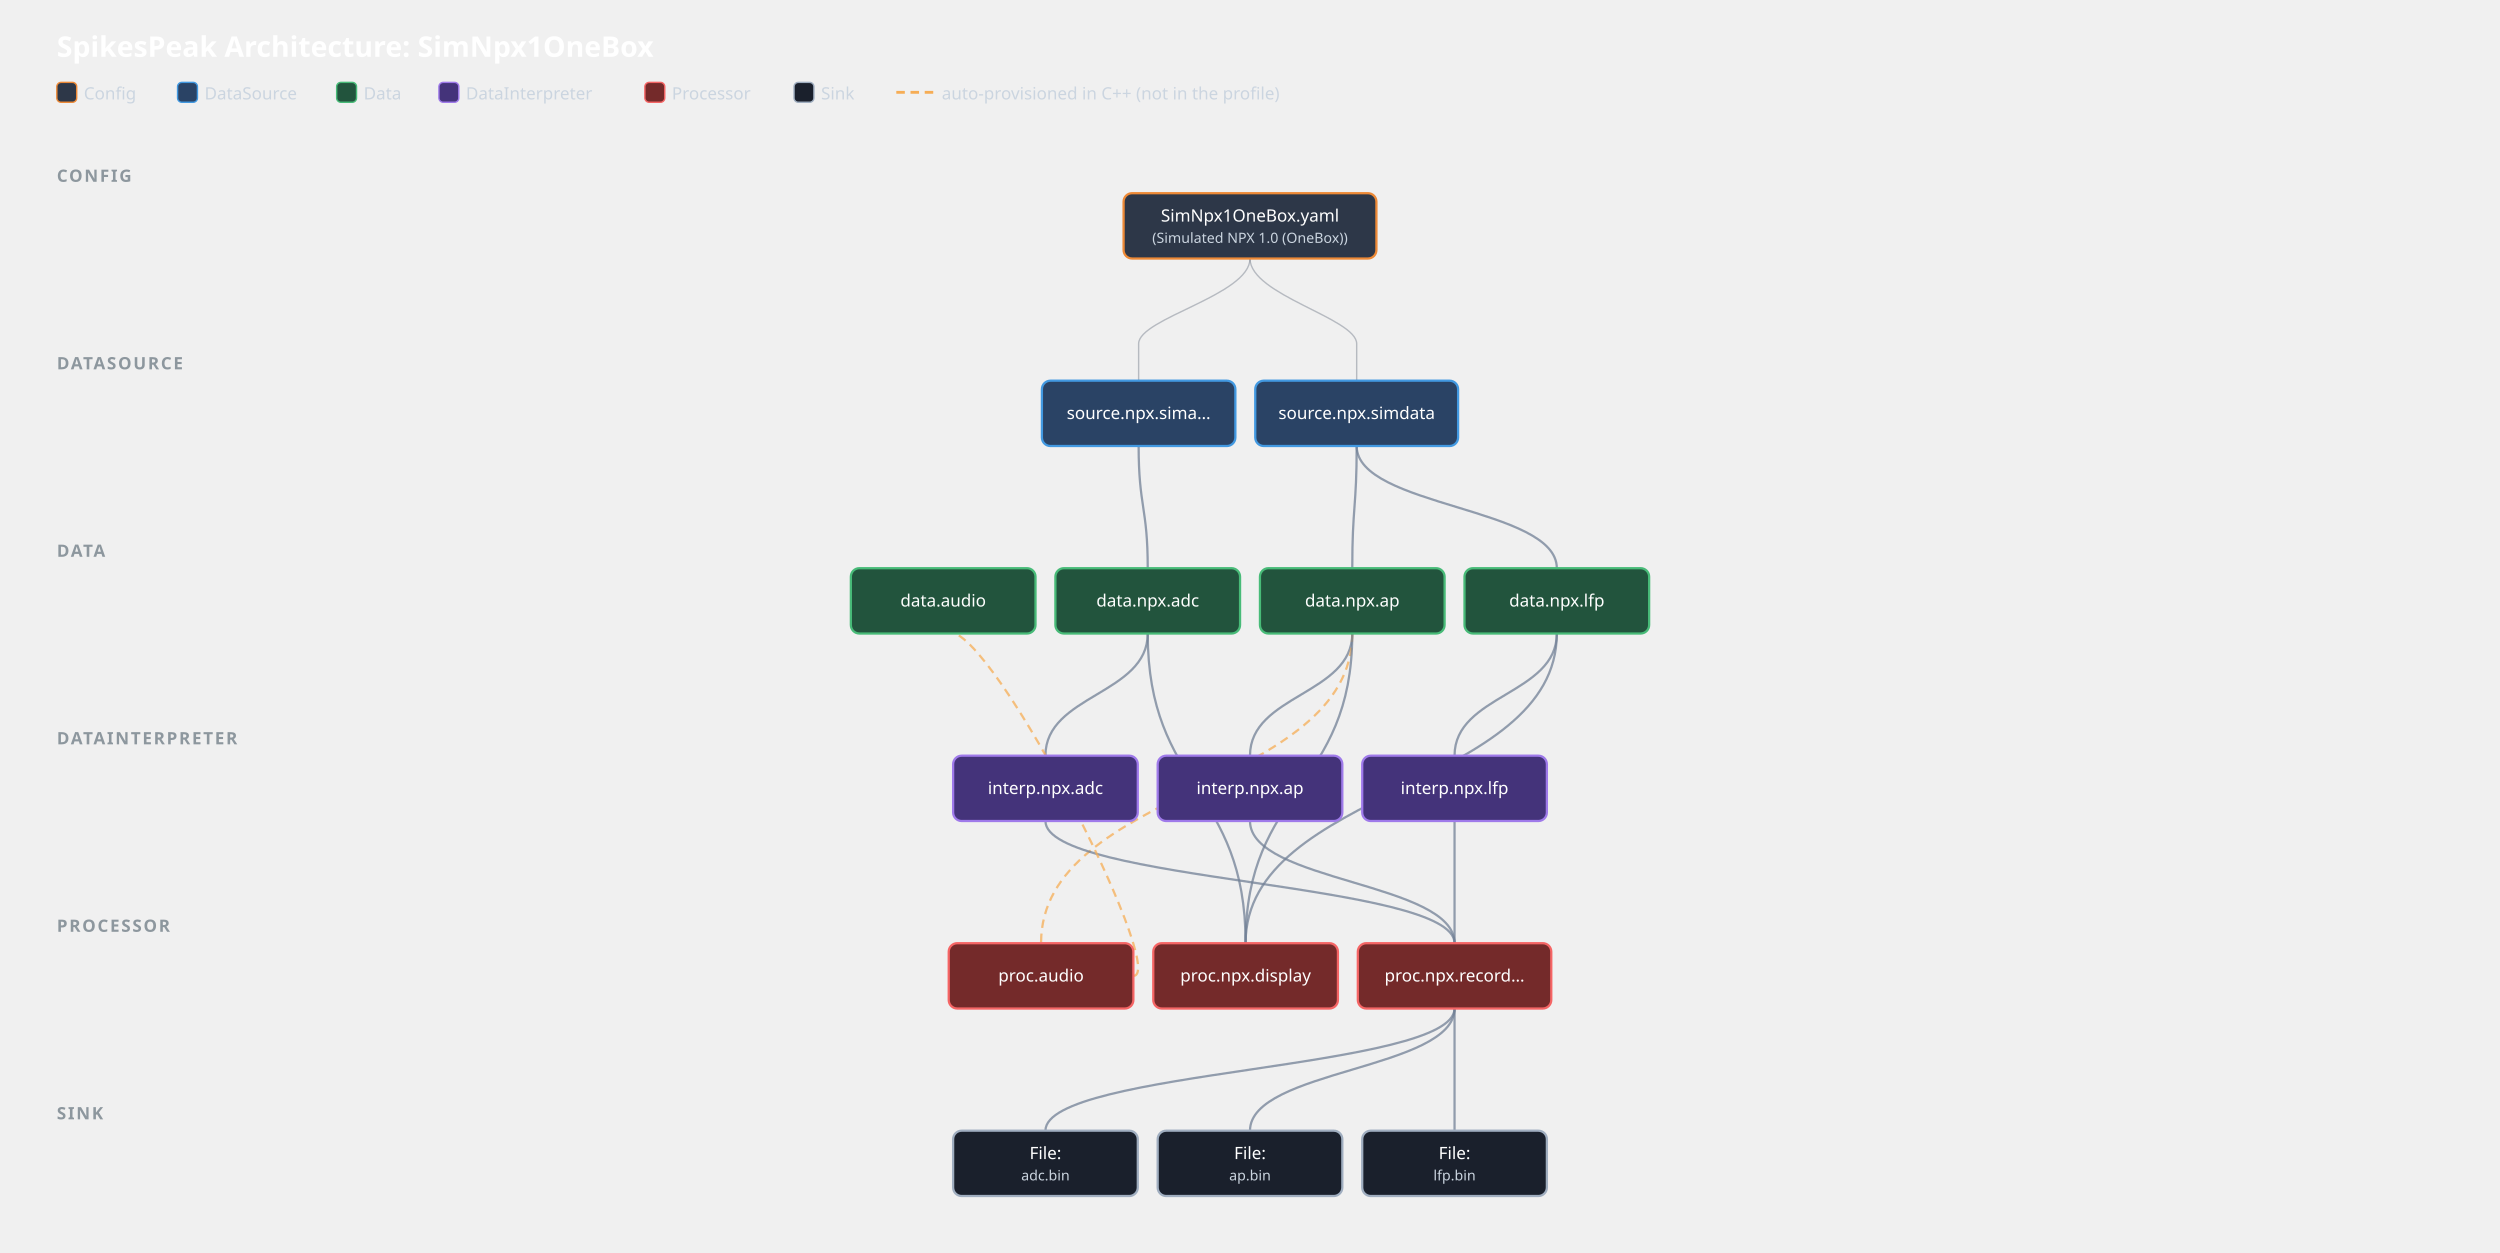
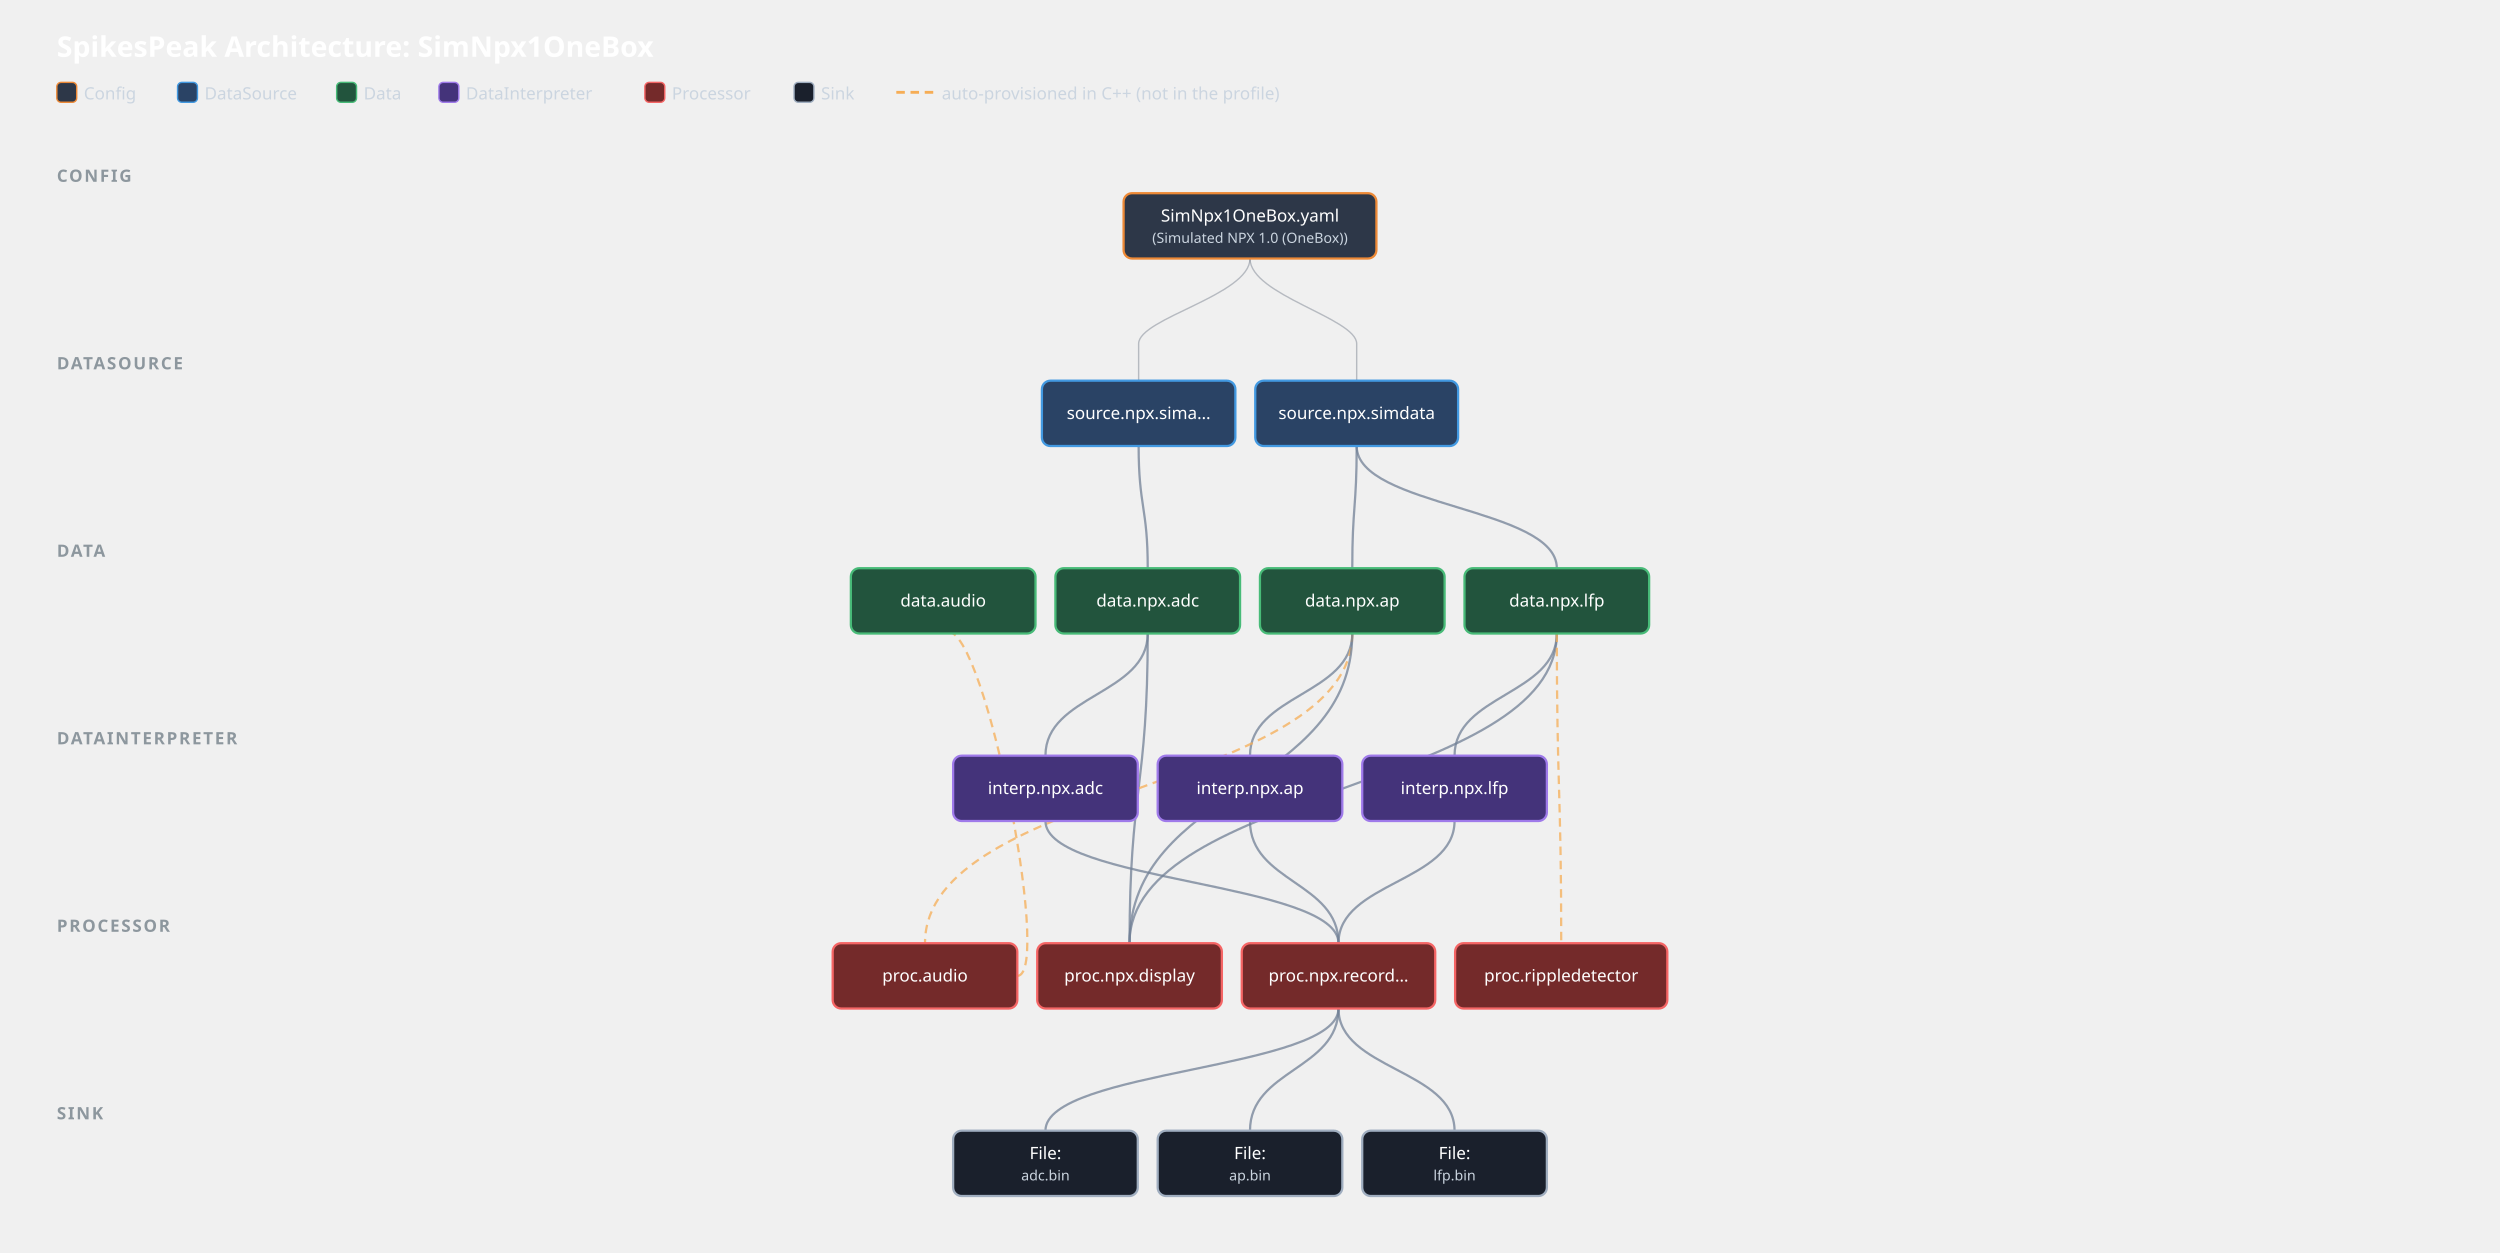
<svg xmlns="http://www.w3.org/2000/svg" width="1760.0" height="882.0" viewBox="0 0 1760.0 882.0" preserveAspectRatio="xMidYMin meet" style="background-color: #1a1a1a; max-width: 100%; height: auto;">
  <text x="40" y="40" fill="#fff" font-family="sans-serif" font-size="20" font-weight="bold">SpikesPeak Architecture: SimNpx1OneBox</text>
  <g id="legend">
    <rect x="40" y="58" width="14" height="14" rx="3" fill="#2d3748" stroke="#ed8936" stroke-width="1" />
    <text x="59" y="70" fill="#cbd5e0" font-family="sans-serif" font-size="12">Config</text>
    <rect x="125" y="58" width="14" height="14" rx="3" fill="#2a4365" stroke="#4299e1" stroke-width="1" />
    <text x="144" y="70" fill="#cbd5e0" font-family="sans-serif" font-size="12">DataSource</text>
    <rect x="237" y="58" width="14" height="14" rx="3" fill="#22543d" stroke="#48bb78" stroke-width="1" />
    <text x="256" y="70" fill="#cbd5e0" font-family="sans-serif" font-size="12">Data</text>
    <rect x="309" y="58" width="14" height="14" rx="3" fill="#44337a" stroke="#9f7aea" stroke-width="1" />
    <text x="328" y="70" fill="#cbd5e0" font-family="sans-serif" font-size="12">DataInterpreter</text>
    <rect x="454" y="58" width="14" height="14" rx="3" fill="#742a2a" stroke="#f56565" stroke-width="1" />
    <text x="473" y="70" fill="#cbd5e0" font-family="sans-serif" font-size="12">Processor</text>
    <rect x="559" y="58" width="14" height="14" rx="3" fill="#1a202c" stroke="#a0aec0" stroke-width="1" />
    <text x="578" y="70" fill="#cbd5e0" font-family="sans-serif" font-size="12">Sink</text>
    <path d="M 631 65 l 26 0" stroke="#f6ad55" stroke-width="2" stroke-dasharray="6 4" />
    <text x="663" y="70" fill="#cbd5e0" font-family="sans-serif" font-size="12">auto-provisioned in C++ (not in the profile)</text>
  </g>
  <g id="edges">
    <path d="M 880.0 182.0 C 880.0 207.8, 801.6 224.0, 801.6 242.0 L 801.6 268.0" fill="none" stroke="#4a5568" stroke-width="1.0" opacity="0.35" />
    <path d="M 880.0 182.0 C 880.0 207.8, 955.1 224.0, 955.1 242.0 L 955.1 268.0" fill="none" stroke="#4a5568" stroke-width="1.0" opacity="0.35" />
    <path d="M 808.0 446.0 C 808.0 489.0, 736.0 489.0, 736.0 532.0" fill="none" stroke="#718096" stroke-width="1.6" opacity="0.75" />
-     <path d="M 808.0 446.0 C 808.0 555.0, 876.9 555.0, 876.9 664.0" fill="none" stroke="#718096" stroke-width="1.6" opacity="0.75" />
+     <path d="M 808.0 446.0 C 808.0 555.0, 795.2 555.0, 795.2 664.0" fill="none" stroke="#718096" stroke-width="1.6" opacity="0.75" />
    <path d="M 952.0 446.0 C 952.0 489.0, 880.0 489.0, 880.0 532.0" fill="none" stroke="#718096" stroke-width="1.6" opacity="0.75" />
-     <path d="M 952.0 446.0 C 952.0 555.0, 732.9 555.0, 732.9 664.0" fill="none" stroke="#f6ad55" stroke-width="1.6" opacity="0.75" stroke-dasharray="6 4" />
-     <path d="M 952.0 446.0 C 952.0 555.0, 876.9 555.0, 876.9 664.0" fill="none" stroke="#718096" stroke-width="1.6" opacity="0.75" />
+     <path d="M 952.0 446.0 C 952.0 555.0, 651.2 555.0, 651.2 664.0" fill="none" stroke="#f6ad55" stroke-width="1.6" opacity="0.75" stroke-dasharray="6 4" />
+     <path d="M 952.0 446.0 C 952.0 555.0, 795.2 555.0, 795.2 664.0" fill="none" stroke="#718096" stroke-width="1.6" opacity="0.75" />
    <path d="M 1096.0 446.0 C 1096.0 489.0, 1024.0 489.0, 1024.0 532.0" fill="none" stroke="#718096" stroke-width="1.6" opacity="0.75" />
-     <path d="M 1096.0 446.0 C 1096.0 555.0, 876.9 555.0, 876.9 664.0" fill="none" stroke="#718096" stroke-width="1.6" opacity="0.75" />
-     <path d="M 736.0 578.0 C 736.0 621.0, 1024.0 621.0, 1024.0 664.0" fill="none" stroke="#718096" stroke-width="1.6" opacity="0.75" />
-     <path d="M 880.0 578.0 C 880.0 621.0, 1024.0 621.0, 1024.0 664.0" fill="none" stroke="#718096" stroke-width="1.6" opacity="0.75" />
-     <path d="M 1024.0 578.0 C 1024.0 621.0, 1024.0 621.0, 1024.0 664.0" fill="none" stroke="#718096" stroke-width="1.6" opacity="0.75" />
-     <path d="M 797.9 687.0 C 823.9 687.0, 690.0 423.0, 664.0 446.0" fill="none" stroke="#f6ad55" stroke-width="1.6" opacity="0.75" stroke-dasharray="6 4" />
-     <path d="M 1024.0 710.0 C 1024.0 753.0, 736.0 753.0, 736.0 796.0" fill="none" stroke="#718096" stroke-width="1.6" opacity="0.75" />
-     <path d="M 1024.0 710.0 C 1024.0 753.0, 880.0 753.0, 880.0 796.0" fill="none" stroke="#718096" stroke-width="1.6" opacity="0.75" />
-     <path d="M 1024.0 710.0 C 1024.0 753.0, 1024.0 753.0, 1024.0 796.0" fill="none" stroke="#718096" stroke-width="1.6" opacity="0.75" />
+     <path d="M 1096.0 446.0 C 1096.0 555.0, 795.2 555.0, 795.2 664.0" fill="none" stroke="#718096" stroke-width="1.6" opacity="0.75" />
+     <path d="M 1096.0 446.0 C 1096.0 555.0, 1099.1 555.0, 1099.1 664.0" fill="none" stroke="#f6ad55" stroke-width="1.6" opacity="0.75" stroke-dasharray="6 4" />
+     <path d="M 736.0 578.0 C 736.0 621.0, 942.3 621.0, 942.3 664.0" fill="none" stroke="#718096" stroke-width="1.6" opacity="0.75" />
+     <path d="M 880.0 578.0 C 880.0 621.0, 942.3 621.0, 942.3 664.0" fill="none" stroke="#718096" stroke-width="1.6" opacity="0.75" />
+     <path d="M 1024.0 578.0 C 1024.0 621.0, 942.3 621.0, 942.3 664.0" fill="none" stroke="#718096" stroke-width="1.6" opacity="0.75" />
+     <path d="M 716.2 687.0 C 742.2 687.0, 690.0 423.0, 664.0 446.0" fill="none" stroke="#f6ad55" stroke-width="1.6" opacity="0.75" stroke-dasharray="6 4" />
+     <path d="M 942.3 710.0 C 942.3 753.0, 736.0 753.0, 736.0 796.0" fill="none" stroke="#718096" stroke-width="1.6" opacity="0.75" />
+     <path d="M 942.3 710.0 C 942.3 753.0, 880.0 753.0, 880.0 796.0" fill="none" stroke="#718096" stroke-width="1.6" opacity="0.75" />
+     <path d="M 942.3 710.0 C 942.3 753.0, 1024.0 753.0, 1024.0 796.0" fill="none" stroke="#718096" stroke-width="1.6" opacity="0.75" />
    <path d="M 801.6 314.0 C 801.6 357.0, 808.0 357.0, 808.0 400.0" fill="none" stroke="#718096" stroke-width="1.6" opacity="0.75" />
    <path d="M 955.1 314.0 C 955.1 357.0, 952.0 357.0, 952.0 400.0" fill="none" stroke="#718096" stroke-width="1.6" opacity="0.75" />
    <path d="M 955.1 314.0 C 955.1 357.0, 1096.0 357.0, 1096.0 400.0" fill="none" stroke="#718096" stroke-width="1.6" opacity="0.75" />
  </g>
  <g id="nodes">
    <text x="40" y="128.0" fill="#8d979e" font-family="sans-serif" font-size="12" font-weight="bold" letter-spacing="1.2">CONFIG</text>
    <text x="40" y="260.0" fill="#8d979e" font-family="sans-serif" font-size="12" font-weight="bold" letter-spacing="1.2">DATASOURCE</text>
    <text x="40" y="392.0" fill="#8d979e" font-family="sans-serif" font-size="12" font-weight="bold" letter-spacing="1.2">DATA</text>
    <text x="40" y="524.0" fill="#8d979e" font-family="sans-serif" font-size="12" font-weight="bold" letter-spacing="1.2">DATAINTERPRETER</text>
    <text x="40" y="656.0" fill="#8d979e" font-family="sans-serif" font-size="12" font-weight="bold" letter-spacing="1.2">PROCESSOR</text>
    <text x="40" y="788.0" fill="#8d979e" font-family="sans-serif" font-size="12" font-weight="bold" letter-spacing="1.2">SINK</text>
    <rect x="791.0" y="136.0" width="178.0" height="46" rx="6" fill="#2d3748" stroke="#ed8936" stroke-width="1.6" />
    <text x="880.0" y="156.0" fill="#fff" font-family="sans-serif" font-size="12" text-anchor="middle">SimNpx1OneBox.yaml</text>
    <text x="880.0" y="171.0" fill="#cbd5e0" font-family="sans-serif" font-size="10" text-anchor="middle">(Simulated NPX 1.0 (OneBox))</text>
    <rect x="599.0" y="400.0" width="130.0" height="46" rx="6" fill="#22543d" stroke="#48bb78" stroke-width="1.6" />
    <text x="664.0" y="427.0" fill="#fff" font-family="sans-serif" font-size="12" text-anchor="middle">data.audio</text>
    <rect x="743.0" y="400.0" width="130.0" height="46" rx="6" fill="#22543d" stroke="#48bb78" stroke-width="1.6" />
    <text x="808.0" y="427.0" fill="#fff" font-family="sans-serif" font-size="12" text-anchor="middle">data.npx.adc</text>
    <rect x="887.0" y="400.0" width="130.0" height="46" rx="6" fill="#22543d" stroke="#48bb78" stroke-width="1.6" />
    <text x="952.0" y="427.0" fill="#fff" font-family="sans-serif" font-size="12" text-anchor="middle">data.npx.ap</text>
    <rect x="1031.0" y="400.0" width="130.0" height="46" rx="6" fill="#22543d" stroke="#48bb78" stroke-width="1.6" />
    <text x="1096.0" y="427.0" fill="#fff" font-family="sans-serif" font-size="12" text-anchor="middle">data.npx.lfp</text>
    <rect x="671.0" y="532.0" width="130.0" height="46" rx="6" fill="#44337a" stroke="#9f7aea" stroke-width="1.6" />
    <text x="736.0" y="559.0" fill="#fff" font-family="sans-serif" font-size="12" text-anchor="middle">interp.npx.adc</text>
    <rect x="815.0" y="532.0" width="130.0" height="46" rx="6" fill="#44337a" stroke="#9f7aea" stroke-width="1.6" />
    <text x="880.0" y="559.0" fill="#fff" font-family="sans-serif" font-size="12" text-anchor="middle">interp.npx.ap</text>
    <rect x="959.0" y="532.0" width="130.0" height="46" rx="6" fill="#44337a" stroke="#9f7aea" stroke-width="1.6" />
    <text x="1024.0" y="559.0" fill="#fff" font-family="sans-serif" font-size="12" text-anchor="middle">interp.npx.lfp</text>
-     <rect x="667.9" y="664.0" width="130.0" height="46" rx="6" fill="#742a2a" stroke="#f56565" stroke-width="1.6" />
-     <text x="732.9" y="691.0" fill="#fff" font-family="sans-serif" font-size="12" text-anchor="middle">proc.audio</text>
-     <rect x="811.9" y="664.0" width="130.0" height="46" rx="6" fill="#742a2a" stroke="#f56565" stroke-width="1.6" />
-     <text x="876.9" y="691.0" fill="#fff" font-family="sans-serif" font-size="12" text-anchor="middle">proc.npx.display</text>
-     <rect x="955.9" y="664.0" width="136.2" height="46" rx="6" fill="#742a2a" stroke="#f56565" stroke-width="1.6" />
-     <text x="1024.0" y="691.0" fill="#fff" font-family="sans-serif" font-size="12" text-anchor="middle">proc.npx.record…</text>
+     <rect x="586.2" y="664.0" width="130.0" height="46" rx="6" fill="#742a2a" stroke="#f56565" stroke-width="1.6" />
+     <text x="651.2" y="691.0" fill="#fff" font-family="sans-serif" font-size="12" text-anchor="middle">proc.audio</text>
+     <rect x="730.2" y="664.0" width="130.0" height="46" rx="6" fill="#742a2a" stroke="#f56565" stroke-width="1.6" />
+     <text x="795.2" y="691.0" fill="#fff" font-family="sans-serif" font-size="12" text-anchor="middle">proc.npx.display</text>
+     <rect x="874.2" y="664.0" width="136.2" height="46" rx="6" fill="#742a2a" stroke="#f56565" stroke-width="1.6" />
+     <text x="942.3" y="691.0" fill="#fff" font-family="sans-serif" font-size="12" text-anchor="middle">proc.npx.record…</text>
+     <rect x="1024.4" y="664.0" width="149.4" height="46" rx="6" fill="#742a2a" stroke="#f56565" stroke-width="1.6" />
+     <text x="1099.1" y="691.0" fill="#fff" font-family="sans-serif" font-size="12" text-anchor="middle">proc.rippledetector</text>
    <rect x="671.0" y="796.0" width="130.0" height="46" rx="6" fill="#1a202c" stroke="#a0aec0" stroke-width="1.6" />
    <text x="736.0" y="816.0" fill="#fff" font-family="sans-serif" font-size="12" text-anchor="middle">File:</text>
    <text x="736.0" y="831.0" fill="#cbd5e0" font-family="sans-serif" font-size="10" text-anchor="middle">adc.bin</text>
    <rect x="815.0" y="796.0" width="130.0" height="46" rx="6" fill="#1a202c" stroke="#a0aec0" stroke-width="1.6" />
    <text x="880.0" y="816.0" fill="#fff" font-family="sans-serif" font-size="12" text-anchor="middle">File:</text>
    <text x="880.0" y="831.0" fill="#cbd5e0" font-family="sans-serif" font-size="10" text-anchor="middle">ap.bin</text>
    <rect x="959.0" y="796.0" width="130.0" height="46" rx="6" fill="#1a202c" stroke="#a0aec0" stroke-width="1.6" />
    <text x="1024.0" y="816.0" fill="#fff" font-family="sans-serif" font-size="12" text-anchor="middle">File:</text>
    <text x="1024.0" y="831.0" fill="#cbd5e0" font-family="sans-serif" font-size="10" text-anchor="middle">lfp.bin</text>
    <rect x="733.5" y="268.0" width="136.2" height="46" rx="6" fill="#2a4365" stroke="#4299e1" stroke-width="1.6" />
    <text x="801.6" y="295.0" fill="#fff" font-family="sans-serif" font-size="12" text-anchor="middle">source.npx.sima…</text>
    <rect x="883.7" y="268.0" width="142.8" height="46" rx="6" fill="#2a4365" stroke="#4299e1" stroke-width="1.6" />
    <text x="955.1" y="295.0" fill="#fff" font-family="sans-serif" font-size="12" text-anchor="middle">source.npx.simdata</text>
  </g>
</svg>
